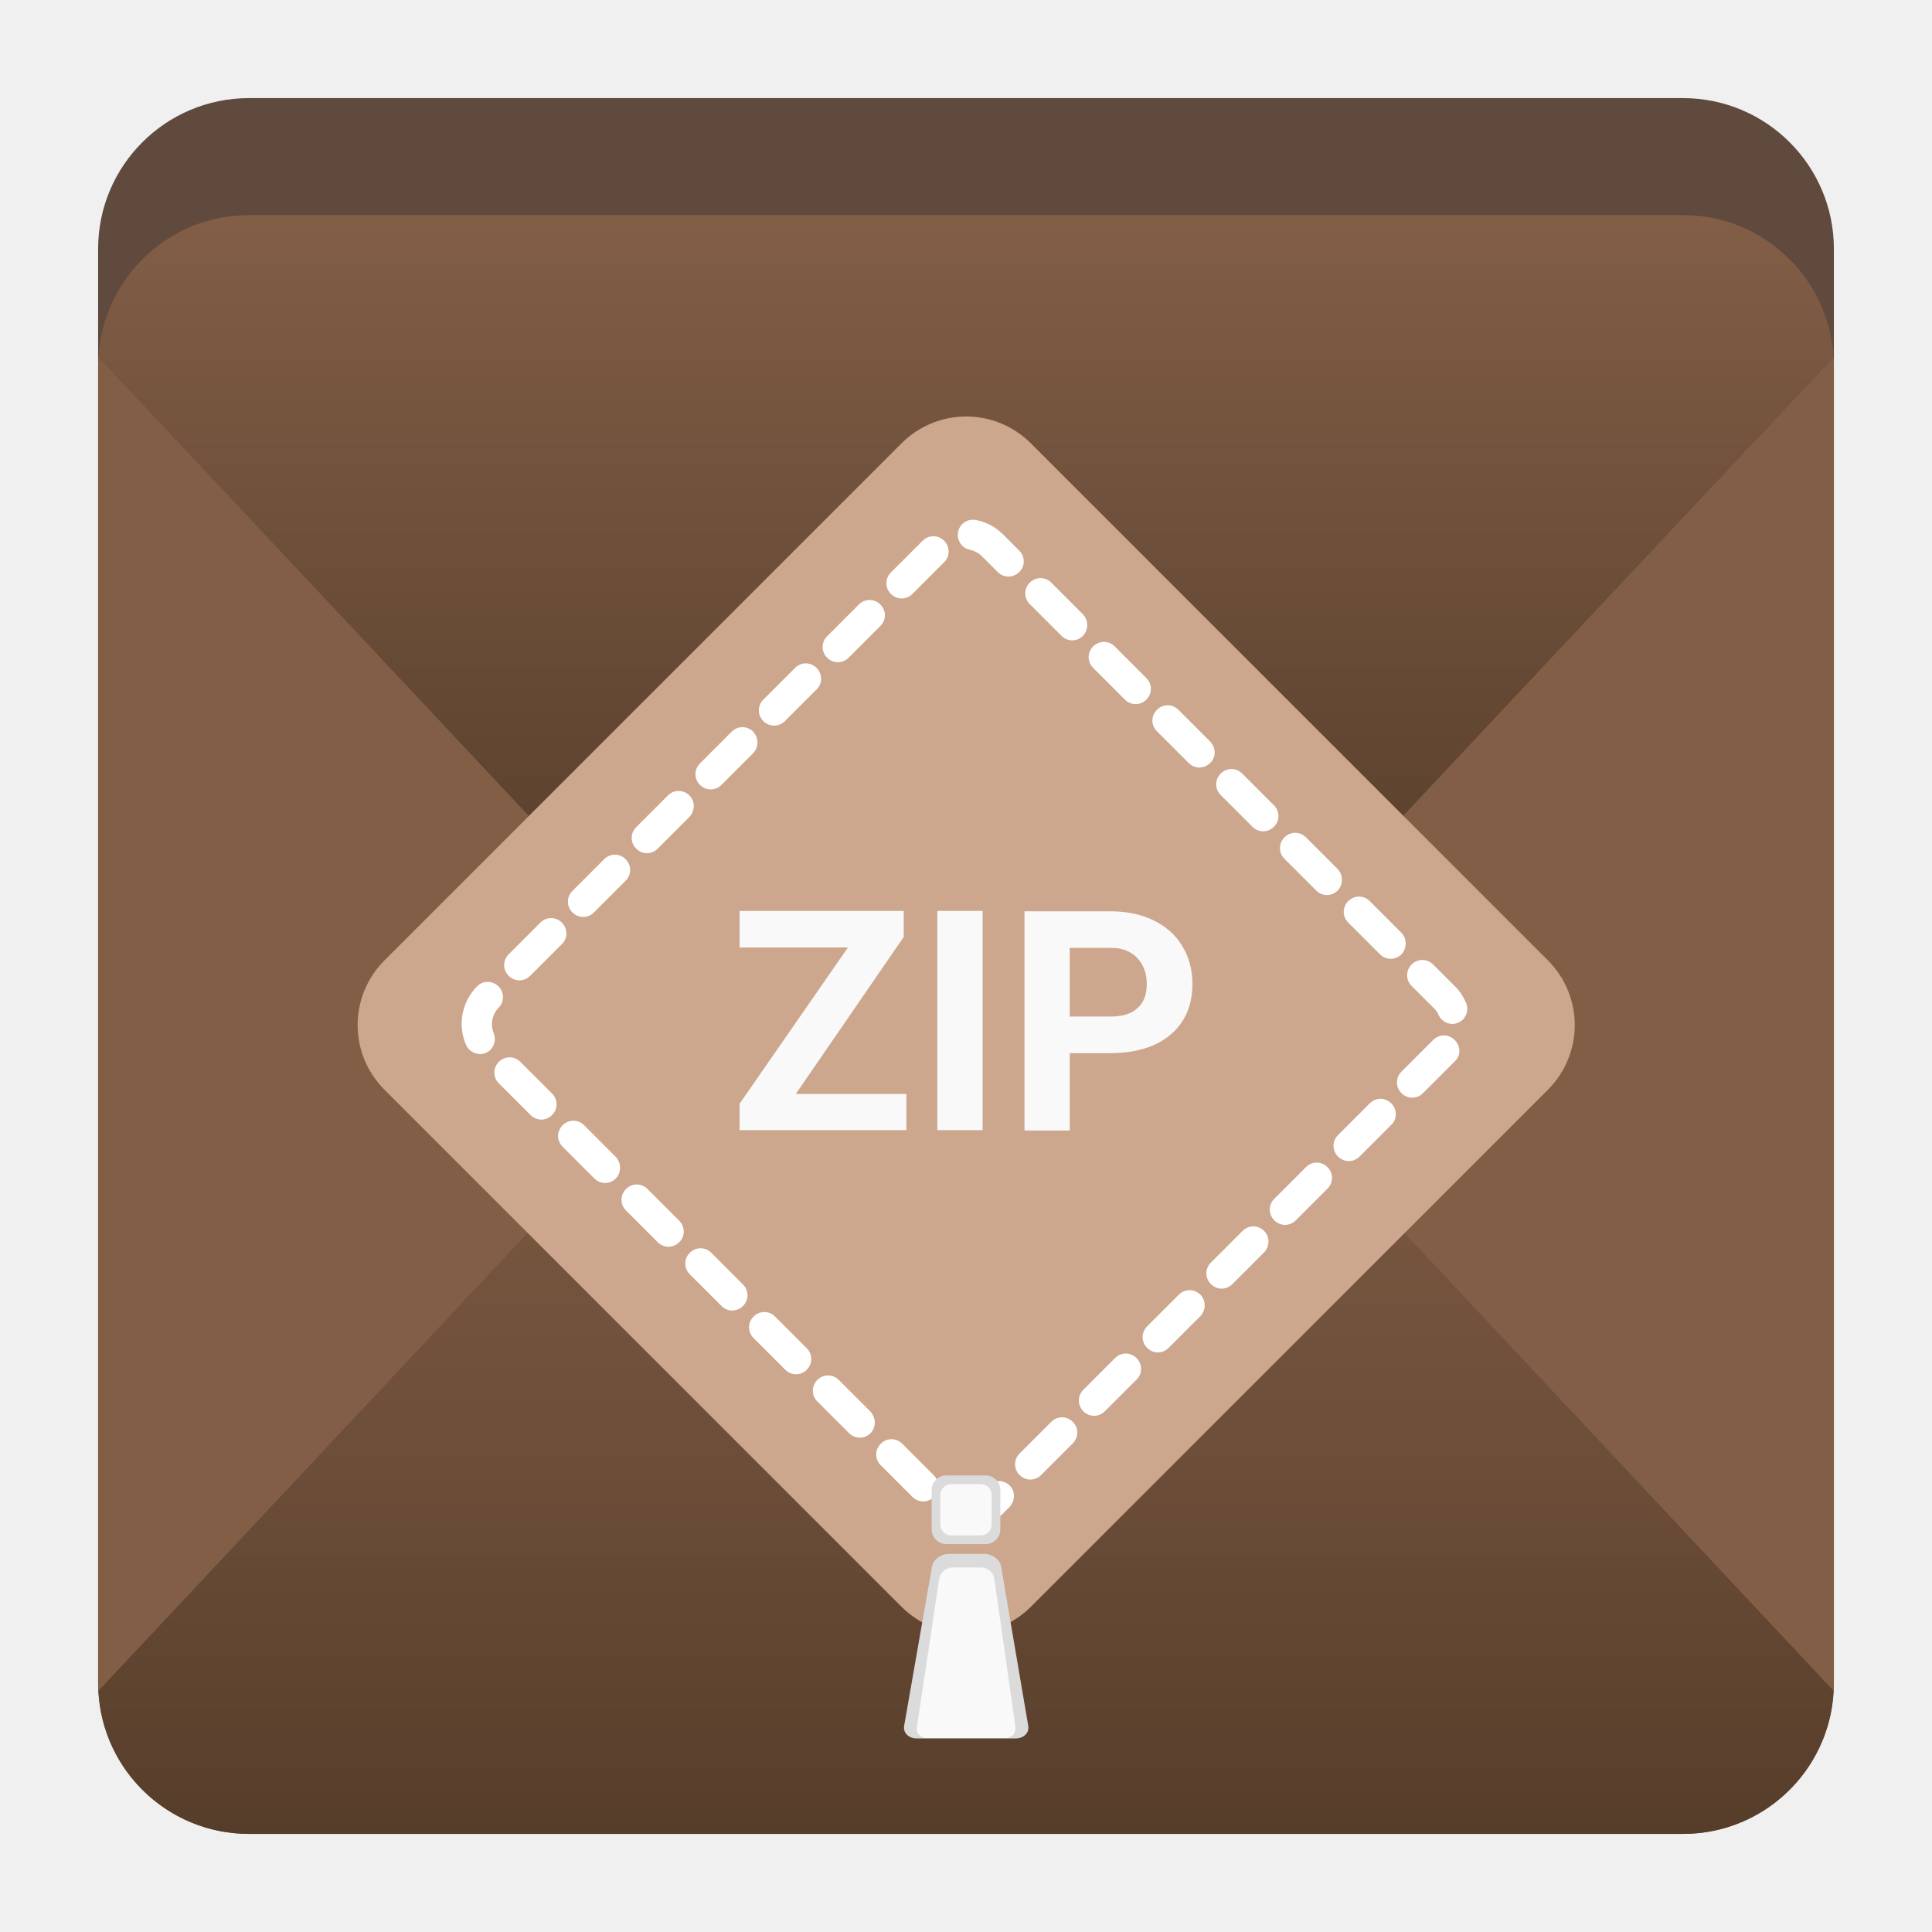
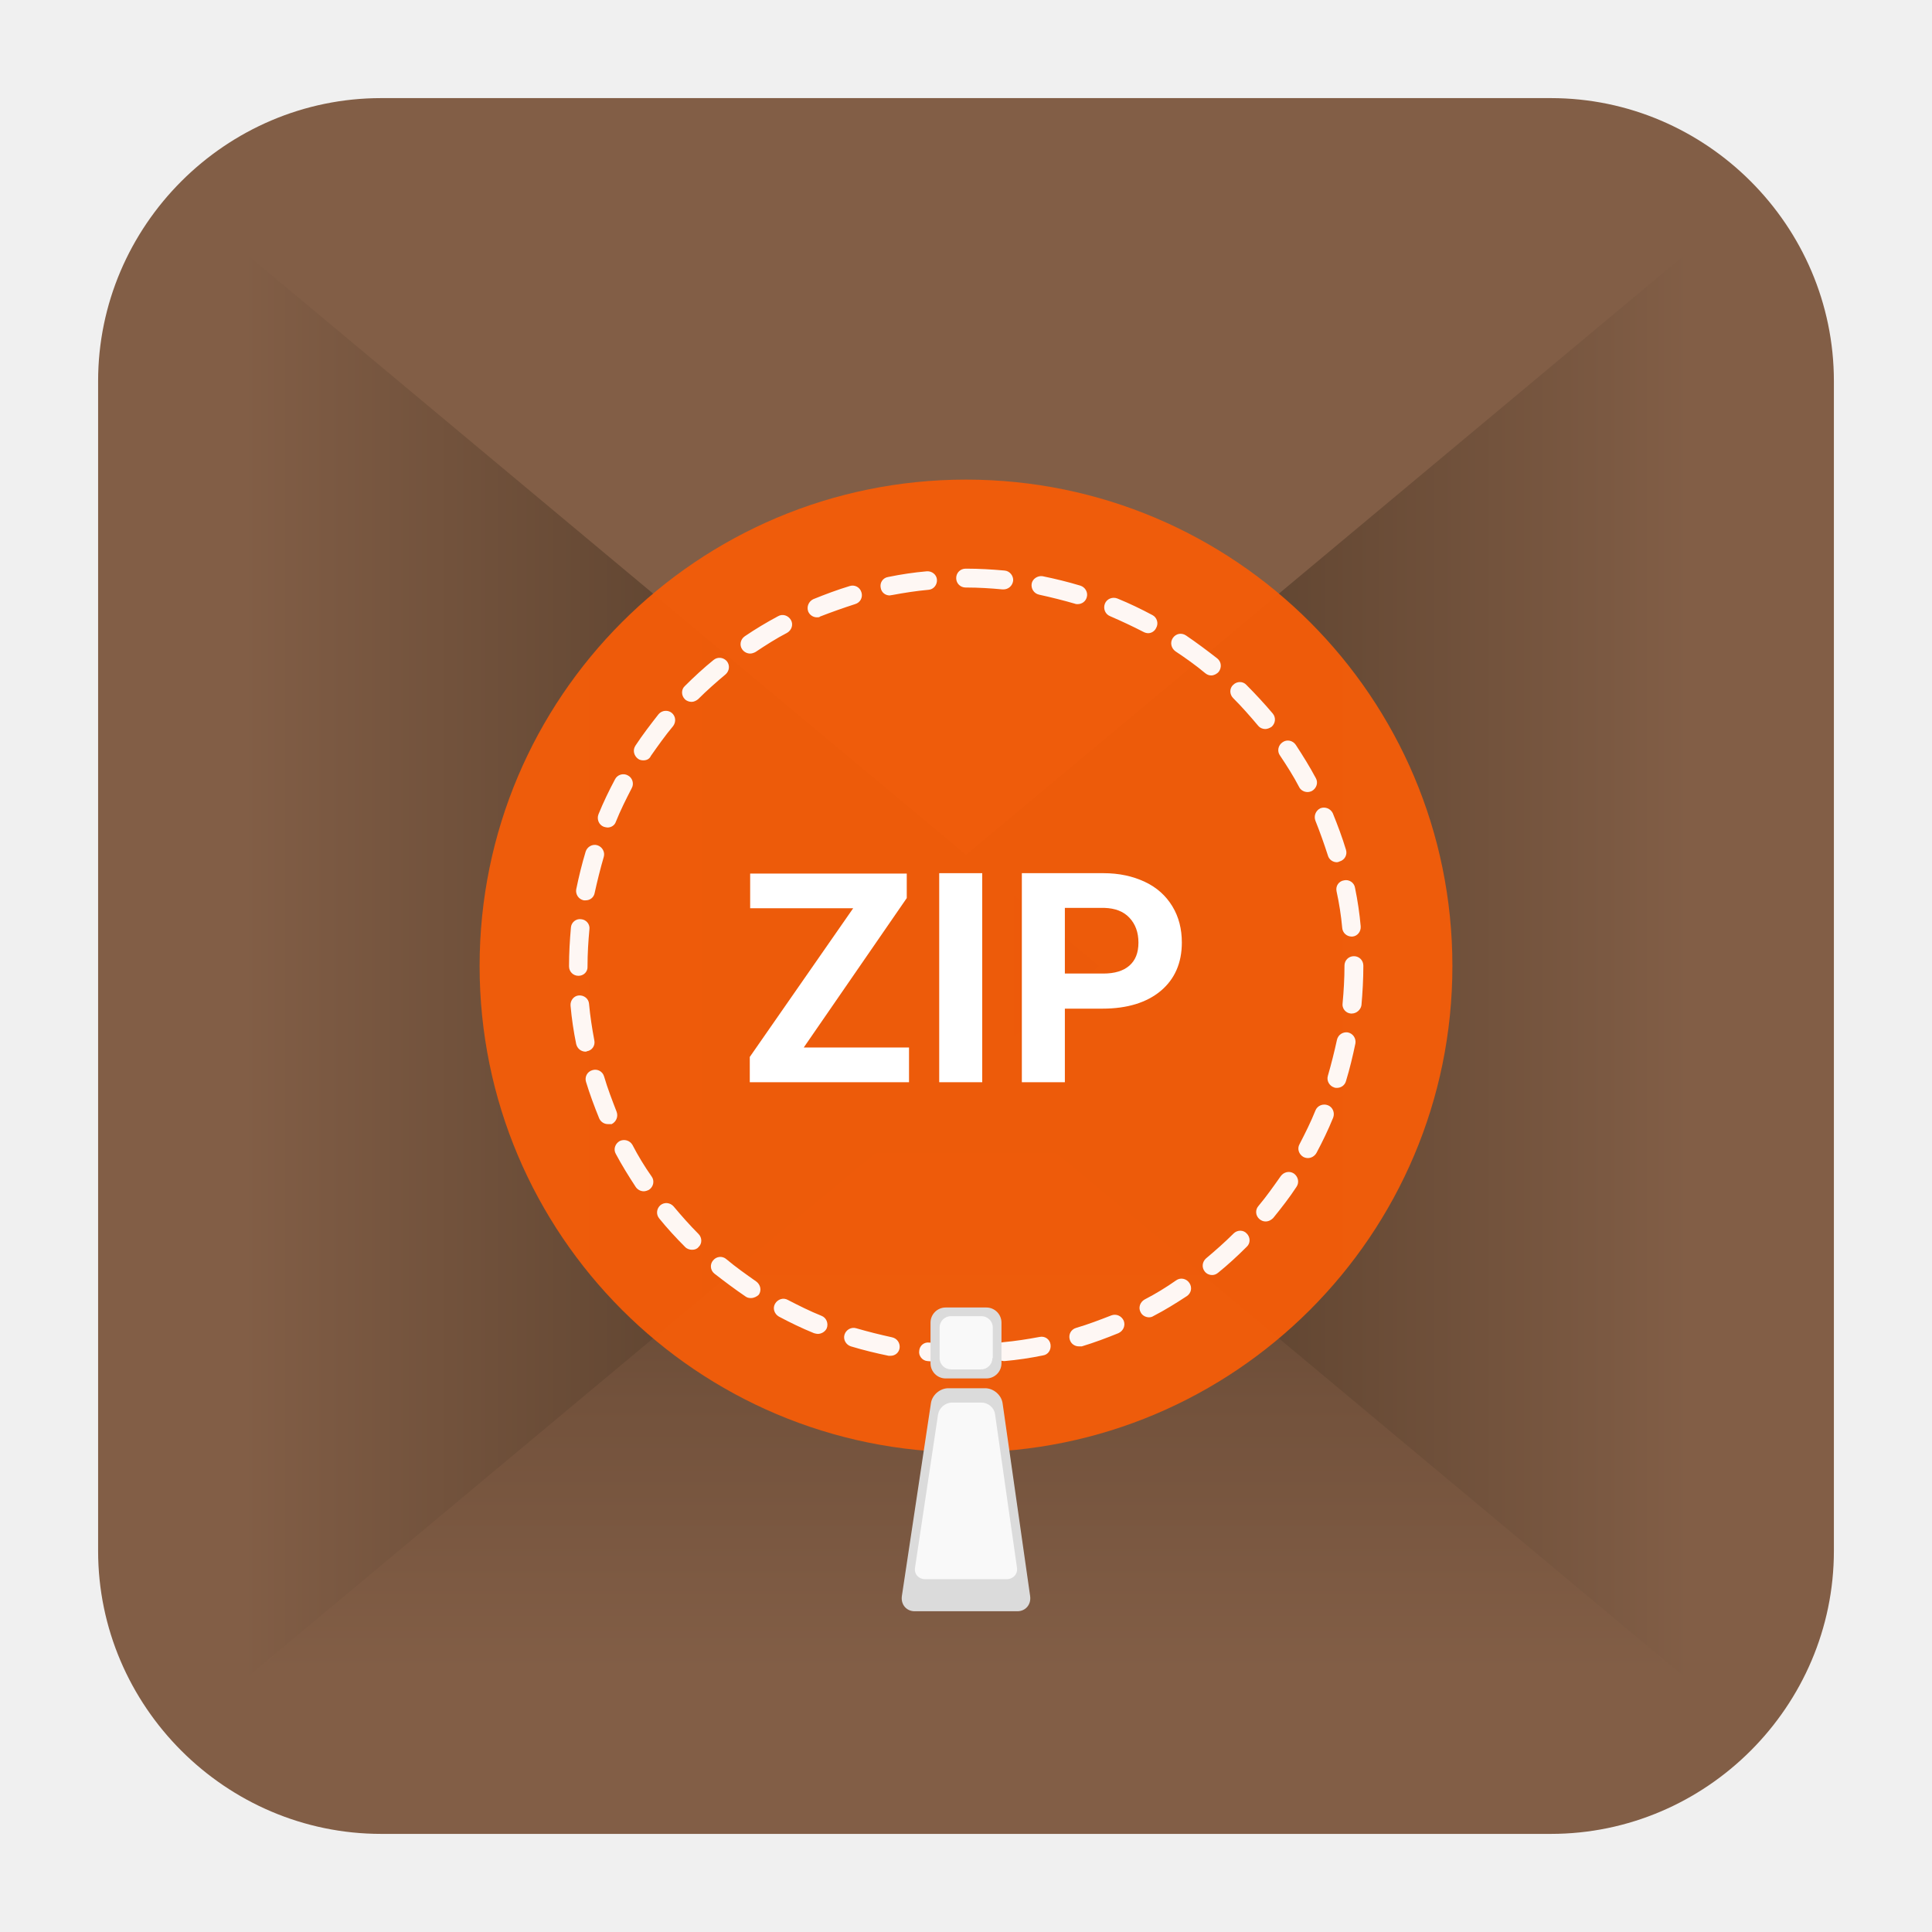
<svg xmlns="http://www.w3.org/2000/svg" version="1.1" id="Layer_1" x="0px" y="0px" viewBox="0 0 512 512" style="enable-background:new 0 0 512 512;" xml:space="preserve">
  <style type="text/css">
- 	.st0{fill:#E8E8E8;}
- 	.st1{fill:#60493D;}
- 	.st2{fill:#825E46;}
- 	.st3{fill:url(#SVGID_1_);}
- 	.st4{fill:url(#SVGID_2_);}
- 	.st5{fill:#CCA68D;}
+ 	.st0{fill:#825E46;}
+ 	.st1{fill:url(#SVGID_1_);}
+ 	.st2{fill:url(#SVGID_2_);}
+ 	.st3{fill:url(#SVGID_3_);}
+ 	.st4{opacity:0.95;fill:#F45C08;enable-background:new    ;}
+ 	.st5{opacity:0.95;enable-background:new    ;}
	.st6{fill:#FFFFFF;}
	.st7{fill:#DBDBDB;}
	.st8{fill:#F9F9F9;}
</style>
  <g>
-     <path class="st0" d="M446,486H66c-22.1,0-40-17.9-40-40V66c0-22.1,17.9-40,40-40h380c22.1,0,40,17.9,40,40v380   C486,468.1,468.1,486,446,486z" />
-     <path class="st1" d="M446,486H66c-22.1,0-40-17.9-40-40V66c0-22.1,17.9-40,40-40h380c22.1,0,40,17.9,40,40v380   C486,468.1,468.1,486,446,486z" />
+     <path class="st0" d="M411,486H101c-41.2,0-75-33.8-75-75V101c0-41.2,33.8-75,75-75h310c41.2,0,75,33.8,75,75v310   C486,452.2,452.2,486,411,486z" />
    <g>
-       <path class="st2" d="M26.1,94.6c0,0.8-0.1,1.6-0.1,2.4v349c0,0.7,0,1.4,0.1,2.1l165.8-176.8L26.1,94.6z" />
-       <path class="st2" d="M320.1,271.3l165.8,176.8c0-0.7,0.1-1.4,0.1-2.1V97c0-0.8,0-1.6-0.1-2.4L320.1,271.3z" />
-       <linearGradient id="SVGID_1_" gradientUnits="userSpaceOnUse" x1="256" y1="26" x2="256" y2="309" gradientTransform="matrix(1 0 0 -1 0 512)">
-         <stop offset="0" style="stop-color:#563D2A" />
-         <stop offset="0.362" style="stop-color:#6D4E39" />
-         <stop offset="0.717" style="stop-color:#7D5A43" />
-         <stop offset="1" style="stop-color:#825E46" />
+       <linearGradient id="SVGID_1_" gradientUnits="userSpaceOnUse" x1="256" y1="70.986" x2="256" y2="286.728" gradientTransform="matrix(1 0 0 -1 0 514)">
+         <stop offset="0" style="stop-color:#825E46" />
+         <stop offset="0.329" style="stop-color:#73523C" />
+         <stop offset="0.962" style="stop-color:#4B3423" />
+         <stop offset="1" style="stop-color:#483221" />
      </linearGradient>
-       <path class="st3" d="M320.1,271.3L256,203l-64.1,68.3L26.1,448.1c0,0,0,0,0,0.1C27.2,469.3,44.6,486,66,486h380    c21.4,0,38.8-16.7,39.9-37.8c0,0,0,0,0-0.1L320.1,271.3z" />
-       <linearGradient id="SVGID_2_" gradientUnits="userSpaceOnUse" x1="256" y1="172.3" x2="256" y2="455" gradientTransform="matrix(1 0 0 -1 0 512)">
+       <polygon class="st1" points="68.9,443 256,227.3 443.1,443   " />
+       <linearGradient id="SVGID_2_" gradientUnits="userSpaceOnUse" x1="220.708" y1="258" x2="447.57" y2="258" gradientTransform="matrix(1 0 0 -1 0 514)">
        <stop offset="0" style="stop-color:#483221" />
        <stop offset="0.312" style="stop-color:#563D2A" />
        <stop offset="0.902" style="stop-color:#7B5942" />
        <stop offset="1" style="stop-color:#825E46" />
      </linearGradient>
-       <path class="st4" d="M485.9,94.5C484.6,73.6,467.3,57,446,57H66c-21.3,0-38.6,16.6-39.9,37.5v0.1l165.8,176.8l64.1,68.3l64.1-68.3    L485.9,94.5C485.9,94.6,485.9,94.5,485.9,94.5z" />
+       <polygon class="st2" points="447.6,445.4 220.7,256 447.6,66.6   " />
+       <linearGradient id="SVGID_3_" gradientUnits="userSpaceOnUse" x1="64.43" y1="258" x2="291.292" y2="258" gradientTransform="matrix(1 0 0 -1 0 514)">
+         <stop offset="0" style="stop-color:#825E46" />
+         <stop offset="9.840000e-02" style="stop-color:#7B5942" />
+         <stop offset="0.688" style="stop-color:#563D2A" />
+         <stop offset="1" style="stop-color:#483221" />
+       </linearGradient>
+       <polygon class="st3" points="64.4,445.4 291.3,256 64.4,66.6   " />
+     </g>
+     <circle class="st4" cx="256" cy="256" r="128.9" />
+     <g class="st5">
+       <g>
+         <path class="st6" d="M256.1,361.2L256.1,361.2c-3.5,0-6.9-0.2-10.3-0.5c-1.4-0.1-2.4-1.4-2.2-2.7c0.1-1.4,1.3-2.4,2.7-2.2     c3.2,0.3,6.5,0.5,9.8,0.5c1.4,0,2.5,1.1,2.5,2.5S257.4,361.2,256.1,361.2z M266.1,360.7c-1.3,0-2.4-1-2.5-2.3     c-0.1-1.4,0.9-2.6,2.2-2.7c3.3-0.3,6.5-0.8,9.7-1.4c1.4-0.3,2.7,0.6,2.9,2s-0.6,2.7-2,2.9c-3.4,0.7-6.8,1.2-10.2,1.5     C266.3,360.7,266.2,360.7,266.1,360.7z M236,359.3c-0.2,0-0.3,0-0.5,0c-3.4-0.7-6.7-1.5-10-2.5c-1.3-0.4-2.1-1.8-1.7-3.1     c0.4-1.3,1.8-2.1,3.1-1.7c3.1,0.9,6.3,1.7,9.5,2.4c1.4,0.3,2.2,1.6,2,2.9C238.2,358.5,237.2,359.3,236,359.3z M285.9,356.8     c-1.1,0-2.1-0.7-2.4-1.8c-0.4-1.3,0.3-2.7,1.7-3.1c3.1-0.9,6.2-2.1,9.3-3.3c1.3-0.5,2.7,0.1,3.3,1.4c0.5,1.3-0.1,2.7-1.4,3.3     c-3.2,1.3-6.4,2.5-9.7,3.5C286.4,356.8,286.1,356.8,285.9,356.8z M216.7,353.5c-0.3,0-0.6-0.1-1-0.2c-3.2-1.3-6.3-2.8-9.3-4.4     c-1.2-0.7-1.7-2.2-1-3.4c0.7-1.2,2.2-1.7,3.4-1c2.9,1.5,5.9,3,8.9,4.2c1.3,0.5,1.9,2,1.4,3.3     C218.7,352.9,217.7,353.5,216.7,353.5z M304.5,349.1c-0.9,0-1.8-0.5-2.2-1.3c-0.7-1.2-0.2-2.7,1-3.4c2.9-1.5,5.7-3.2,8.4-5.1     c1.1-0.8,2.7-0.5,3.5,0.7s0.5,2.7-0.7,3.5c-2.9,1.9-5.8,3.7-8.9,5.3C305.3,349,304.9,349.1,304.5,349.1z M199,344     c-0.5,0-1-0.1-1.4-0.4c-2.8-1.9-5.6-4-8.3-6.1c-1.1-0.9-1.2-2.5-0.3-3.5c0.9-1.1,2.5-1.2,3.5-0.3c2.5,2.1,5.2,4,7.9,5.9     c1.1,0.8,1.5,2.3,0.7,3.5C200.6,343.6,199.8,344,199,344z M321.2,337.9c-0.7,0-1.4-0.3-1.9-0.9c-0.9-1.1-0.7-2.6,0.3-3.5     c2.5-2.1,5-4.3,7.3-6.6c1-1,2.6-1,3.5,0c1,1,1,2.6,0,3.5c-2.4,2.4-5,4.8-7.6,6.9C322.3,337.7,321.8,337.9,321.2,337.9z      M183.4,331.2c-0.6,0-1.3-0.2-1.8-0.7c-2.4-2.4-4.8-5-6.9-7.6c-0.9-1.1-0.7-2.6,0.3-3.5c1.1-0.9,2.6-0.7,3.5,0.3     c2.1,2.5,4.3,5,6.6,7.3c1,1,1,2.6,0,3.5C184.7,331,184.1,331.2,183.4,331.2z M335.4,323.7c-0.6,0-1.1-0.2-1.6-0.6     c-1.1-0.9-1.2-2.5-0.3-3.5c2.1-2.5,4-5.2,5.9-7.9c0.8-1.1,2.3-1.5,3.5-0.7c1.1,0.8,1.5,2.3,0.7,3.5c-1.9,2.9-4,5.6-6.2,8.3     C336.9,323.3,336.2,323.7,335.4,323.7z M170.6,315.7c-0.8,0-1.6-0.4-2.1-1.1c-1.9-2.9-3.7-5.8-5.3-8.8c-0.7-1.2-0.2-2.7,1-3.4     c1.2-0.6,2.7-0.2,3.4,1c1.5,2.9,3.2,5.7,5.1,8.4c0.8,1.1,0.5,2.7-0.7,3.5C171.6,315.5,171.1,315.7,170.6,315.7z M346.6,306.9     c-0.4,0-0.8-0.1-1.2-0.3c-1.2-0.7-1.7-2.2-1-3.4c1.5-2.9,3-5.9,4.2-8.9c0.5-1.3,2-1.9,3.3-1.4c1.3,0.5,1.9,2,1.4,3.3     c-1.3,3.2-2.8,6.3-4.4,9.3C348.4,306.4,347.5,306.9,346.6,306.9z M161.1,297.9c-1,0-1.9-0.6-2.3-1.5c-1.3-3.2-2.5-6.4-3.5-9.7     c-0.4-1.3,0.3-2.7,1.7-3.1c1.3-0.4,2.7,0.3,3.1,1.7c0.9,3.1,2.1,6.2,3.3,9.3c0.5,1.3-0.1,2.7-1.3,3.3     C161.7,297.9,161.4,297.9,161.1,297.9z M354.3,288.3c-0.2,0-0.5,0-0.7-0.1c-1.3-0.4-2.1-1.8-1.7-3.1c0.9-3.1,1.7-6.3,2.4-9.5     c0.3-1.4,1.6-2.2,2.9-2c1.4,0.3,2.2,1.6,2,2.9c-0.7,3.4-1.5,6.7-2.5,10C356.4,287.6,355.4,288.3,354.3,288.3z M155.2,278.7     c-1.2,0-2.2-0.8-2.5-2c-0.7-3.4-1.2-6.8-1.5-10.2c-0.1-1.4,0.9-2.6,2.2-2.7c1.4-0.1,2.6,0.9,2.7,2.2c0.3,3.3,0.8,6.5,1.4,9.7     c0.3,1.4-0.6,2.7-2,2.9C155.6,278.6,155.4,278.7,155.2,278.7z M358.2,268.6c-0.1,0-0.2,0-0.2,0c-1.4-0.1-2.4-1.4-2.2-2.7     c0.3-3.2,0.5-6.6,0.5-9.8v-0.2c0-1.4,1.1-2.5,2.5-2.5s2.5,1.1,2.5,2.5v0.2c0,3.4-0.2,6.9-0.5,10.3     C360.6,267.6,359.5,268.6,358.2,268.6z M153.3,258.6c-1.4,0-2.5-1.1-2.5-2.5V256c0-3.4,0.2-6.8,0.5-10.2c0.1-1.4,1.4-2.4,2.7-2.2     c1.4,0.1,2.4,1.4,2.2,2.7c-0.3,3.2-0.5,6.5-0.5,9.7v0.1C155.8,257.5,154.7,258.6,153.3,258.6z M358.2,248.2c-1.3,0-2.4-1-2.5-2.3     c-0.3-3.3-0.8-6.5-1.5-9.7c-0.3-1.4,0.6-2.7,2-2.9c1.3-0.3,2.7,0.6,2.9,2c0.7,3.4,1.2,6.8,1.5,10.2c0.1,1.4-0.9,2.6-2.2,2.7     C358.4,248.2,358.3,248.2,358.2,248.2z M155.2,238.6c-0.2,0-0.3,0-0.5,0c-1.4-0.3-2.2-1.6-2-2.9c0.7-3.4,1.5-6.7,2.5-10     c0.4-1.3,1.8-2.1,3.1-1.7c1.3,0.4,2.1,1.8,1.7,3.1c-0.9,3.1-1.7,6.3-2.4,9.5C157.4,237.8,156.4,238.6,155.2,238.6z M354.3,228.5     c-1.1,0-2.1-0.7-2.4-1.8c-1-3.1-2.1-6.2-3.3-9.2c-0.5-1.3,0.1-2.7,1.3-3.3c1.3-0.5,2.7,0.1,3.3,1.3c1.3,3.2,2.5,6.4,3.5,9.7     c0.4,1.3-0.3,2.7-1.7,3.1C354.8,228.4,354.5,228.5,354.3,228.5z M161,219.3c-0.3,0-0.6-0.1-1-0.2c-1.3-0.5-1.9-2-1.4-3.3     c1.3-3.2,2.8-6.3,4.4-9.3c0.6-1.2,2.2-1.7,3.4-1c1.2,0.6,1.7,2.2,1,3.4c-1.5,2.9-3,5.9-4.2,8.9C162.9,218.7,162,219.3,161,219.3z      M346.5,209.9c-0.9,0-1.8-0.5-2.2-1.3c-1.5-2.9-3.3-5.7-5.1-8.4c-0.8-1.1-0.5-2.7,0.7-3.5c1.1-0.8,2.7-0.5,3.5,0.7     c1.9,2.9,3.7,5.8,5.3,8.8c0.7,1.2,0.2,2.7-1,3.4C347.3,209.8,346.9,209.9,346.5,209.9z M170.5,201.5c-0.5,0-1-0.1-1.4-0.4     c-1.1-0.8-1.5-2.3-0.7-3.5c1.9-2.9,4-5.6,6.1-8.3c0.9-1.1,2.5-1.2,3.5-0.4c1.1,0.9,1.2,2.4,0.4,3.5c-2.1,2.5-4,5.2-5.9,7.9     C172.1,201.2,171.3,201.5,170.5,201.5z M335.3,193.2c-0.7,0-1.4-0.3-1.9-0.9c-2.1-2.5-4.3-5-6.6-7.3c-1-1-1-2.6,0-3.5     c1-1,2.6-1,3.5,0c2.4,2.4,4.8,5,7,7.6c0.9,1.1,0.7,2.6-0.3,3.5C336.4,193,335.8,193.2,335.3,193.2z M183.3,186     c-0.6,0-1.3-0.2-1.8-0.7c-1-1-1-2.6,0-3.5c2.4-2.4,5-4.8,7.6-6.9c1.1-0.9,2.6-0.7,3.5,0.3c0.9,1.1,0.7,2.6-0.3,3.5     c-2.5,2.1-5,4.3-7.3,6.6C184.5,185.7,183.9,186,183.3,186z M321,179c-0.6,0-1.1-0.2-1.6-0.6c-2.5-2.1-5.2-4-7.9-5.8     c-1.1-0.8-1.5-2.3-0.7-3.5c0.8-1.2,2.3-1.5,3.5-0.7c2.8,1.9,5.6,4,8.3,6.1c1.1,0.9,1.2,2.4,0.4,3.5     C322.5,178.6,321.7,179,321,179z M198.8,173.2c-0.8,0-1.6-0.4-2.1-1.1c-0.8-1.1-0.5-2.7,0.7-3.5c2.8-1.9,5.8-3.7,8.8-5.3     c1.2-0.7,2.7-0.2,3.4,1c0.7,1.2,0.2,2.7-1,3.4c-2.9,1.5-5.7,3.3-8.4,5.1C199.8,173,199.3,173.2,198.8,173.2z M304.3,167.8     c-0.4,0-0.8-0.1-1.2-0.3c-2.9-1.5-5.9-2.9-8.9-4.2c-1.3-0.5-1.9-2-1.4-3.3c0.5-1.3,2-1.9,3.3-1.4c3.2,1.3,6.3,2.8,9.3,4.4     c1.2,0.6,1.7,2.2,1,3.4C306,167.3,305.1,167.8,304.3,167.8z M216.5,163.6c-1,0-1.9-0.6-2.3-1.5c-0.5-1.3,0.1-2.7,1.3-3.3     c3.2-1.3,6.4-2.5,9.7-3.5c1.3-0.4,2.7,0.3,3.1,1.7c0.4,1.3-0.3,2.7-1.7,3.1c-3.1,1-6.2,2.1-9.3,3.3     C217.2,163.6,216.8,163.6,216.5,163.6z M285.6,160.1c-0.2,0-0.5,0-0.7-0.1c-3.1-0.9-6.3-1.7-9.5-2.4c-1.4-0.3-2.2-1.6-2-2.9     s1.6-2.2,2.9-2c3.4,0.7,6.7,1.5,10,2.5c1.3,0.4,2.1,1.8,1.7,3.1C287.7,159.4,286.7,160.1,285.6,160.1z M235.8,157.8     c-1.2,0-2.2-0.8-2.4-2c-0.3-1.4,0.6-2.7,2-2.9c3.4-0.7,6.8-1.2,10.2-1.5c1.4-0.1,2.6,0.9,2.7,2.2c0.1,1.4-0.9,2.6-2.2,2.7     c-3.3,0.3-6.5,0.8-9.7,1.4C236.1,157.7,235.9,157.8,235.8,157.8z M265.9,156.2c-0.1,0-0.2,0-0.2,0c-3.2-0.3-6.4-0.5-9.6-0.5h-0.2     c-1.4,0-2.5-1.1-2.5-2.5s1.1-2.5,2.5-2.5h0.2c3.4,0,6.8,0.2,10.1,0.5c1.4,0.1,2.4,1.4,2.3,2.7     C268.3,155.3,267.2,156.2,265.9,156.2z" />
+       </g>
+     </g>
+     <g>
+       <path class="st7" d="M273,423c0.3,2.2-1.2,4-3.4,4h-27.2c-2.2,0-3.7-1.8-3.4-4l7.7-51.1c0.3-2.2,2.4-4,4.6-4h9.8    c2.2,0,4.3,1.8,4.6,4L273,423z" />
+       <g>
+         <path class="st7" d="M265.4,361.3c0,2.2-1.8,4-4,4h-10.8c-2.2,0-4-1.8-4-4v-10.8c0-2.2,1.8-4,4-4h10.8c2.2,0,4,1.8,4,4V361.3z" />
+         <path class="st8" d="M263,359.9c0,1.6-1.3,3-3,3H252c-1.6,0-3-1.3-3-3v-8.1c0-1.6,1.3-3,3-3h8.1c1.6,0,3,1.3,3,3V359.9z" />
+       </g>
+       <path class="st8" d="M269.5,415.4c0.3,1.7-1,3.1-2.7,3.1h-21.6c-1.8,0-3-1.4-2.7-3.1l6.1-40.6c0.3-1.7,1.9-3.1,3.7-3.1h7.8    c1.8,0,3.4,1.4,3.6,3.1L269.5,415.4z" />
+     </g>
+     <g>
+       <path class="st6" d="M213,277.6h27.9v9.2h-42.2v-6.7l27.4-39.4h-27.3v-9.2h41.5v6.5L213,277.6z" />
+       <path class="st6" d="M260.3,286.8h-11.4v-55.4h11.4V286.8z" />
+       <path class="st6" d="M282.2,267.3v19.5h-11.4v-55.4h21.6c4.2,0,7.8,0.8,11,2.3c3.2,1.5,5.6,3.7,7.3,6.5c1.7,2.8,2.5,6,2.5,9.6    c0,5.4-1.9,9.7-5.6,12.8c-3.7,3.1-8.9,4.7-15.4,4.7L282.2,267.3L282.2,267.3z M282.2,258h10.2c3,0,5.3-0.7,6.9-2.1    c1.6-1.4,2.4-3.4,2.4-6.1c0-2.7-0.8-4.9-2.4-6.6c-1.6-1.7-3.8-2.5-6.6-2.6h-10.5L282.2,258L282.2,258z" />
    </g>
  </g>
-   <g>
-     <path class="st5" d="M410.2,288.8l-137,137c-9.5,9.5-24.8,9.5-34.3,0l-137-137c-9.5-9.5-9.5-24.8,0-34.3l137-137   c9.5-9.5,24.8-9.5,34.3,0l137,137C419.7,264,419.7,279.3,410.2,288.8z" />
-     <path class="st6" d="M385.6,281.2l-8.5,8.5c-1.6,1.6-4.1,1.6-5.7,0s-1.6-4.1,0-5.7l8.4-8.4c1.6-1.6,4.1-1.6,5.7,0   S387.2,279.7,385.6,281.2z M368.7,298.1l-8.4,8.4c-1.6,1.6-4.1,1.6-5.7,0s-1.6-4.1,0-5.7l8.4-8.4c1.6-1.6,4.1-1.6,5.7,0   S370.3,296.6,368.7,298.1z M351.8,315l-8.4,8.4c-1.6,1.6-4.1,1.6-5.7,0c-1.6-1.6-1.6-4.1,0-5.7l8.4-8.4c1.6-1.6,4.1-1.6,5.7,0   S353.4,313.4,351.8,315z M335,331.9l-8.4,8.4c-1.6,1.6-4.1,1.6-5.7,0c-1.6-1.6-1.6-4.1,0-5.7l8.4-8.4c1.6-1.6,4.1-1.6,5.7,0   S336.5,330.3,335,331.9z M318.1,348.8l-8.4,8.4c-1.6,1.6-4.1,1.6-5.7,0s-1.6-4.1,0-5.7l8.4-8.4c1.6-1.6,4.1-1.6,5.7,0   S319.6,347.2,318.1,348.8z M301.2,365.6l-8.4,8.4c-1.6,1.6-4.1,1.6-5.7,0s-1.6-4.1,0-5.7l8.4-8.4c1.6-1.6,4.1-1.6,5.7,0   S302.8,364.1,301.2,365.6z M284.3,382.5l-8.4,8.4c-1.6,1.6-4.1,1.6-5.7,0s-1.6-4.1,0-5.7l8.4-8.4c1.6-1.6,4.1-1.6,5.7,0   S285.9,380.9,284.3,382.5z M267.5,399.4l-1.6,1.6c-3.3,3.3-8,4.7-12.5,3.9c-2.2-0.4-3.6-2.5-3.2-4.7c0.4-2.2,2.5-3.6,4.7-3.2   c2,0.4,4-0.2,5.4-1.7l1.6-1.6c1.6-1.6,4.1-1.6,5.7,0S269,397.8,267.5,399.4z M387.7,270.2c-0.3,0.3-0.8,0.6-1.2,0.8   c-2,0.9-4.4,0-5.3-2.1c-0.3-0.7-0.7-1.3-1.3-1.8l-5.8-5.8c-1.6-1.6-1.6-4.1,0-5.7c1.6-1.6,4.1-1.6,5.7,0l5.8,5.8   c1.2,1.2,2.2,2.7,2.9,4.3C389.2,267.3,388.8,269,387.7,270.2z M247.5,396.7c-1.6,1.6-4.1,1.6-5.7,0l-8.4-8.4   c-1.6-1.6-1.6-4.1,0-5.7c1.6-1.6,4.1-1.6,5.7,0l8.4,8.4C249.1,392.6,249.1,395.2,247.5,396.7z M371.4,252.9c-1.6,1.6-4.1,1.6-5.7,0   l-8.4-8.4c-1.6-1.6-1.6-4.1,0-5.7s4.1-1.6,5.7,0l8.4,8.4C372.9,248.8,372.9,251.3,371.4,252.9z M230.7,379.8   c-1.6,1.6-4.1,1.6-5.7,0l-8.4-8.4c-1.6-1.6-1.6-4.1,0-5.7c1.6-1.6,4.1-1.6,5.7,0l8.4,8.4C232.2,375.8,232.2,378.3,230.7,379.8z    M354.5,236c-1.6,1.6-4.1,1.6-5.7,0l-8.4-8.4c-1.6-1.6-1.6-4.1,0-5.7s4.1-1.6,5.7,0l8.4,8.4C356,231.9,356,234.4,354.5,236z    M213.8,363c-1.6,1.6-4.1,1.6-5.7,0l-8.4-8.4c-1.6-1.6-1.6-4.1,0-5.7c1.6-1.6,4.1-1.6,5.7,0l8.4,8.4   C215.4,358.9,215.4,361.4,213.8,363z M337.6,219.1c-1.6,1.6-4.1,1.6-5.7,0l-8.4-8.4c-1.6-1.6-1.6-4.1,0-5.7s4.1-1.6,5.7,0l8.4,8.4   C339.2,215,339.2,217.6,337.6,219.1z M196.9,346.1c-1.6,1.6-4.1,1.6-5.7,0l-8.4-8.4c-1.6-1.6-1.6-4.1,0-5.7c1.6-1.6,4.1-1.6,5.7,0   l8.4,8.4C198.5,342,198.5,344.5,196.9,346.1z M320.7,202.2c-1.6,1.6-4.1,1.6-5.7,0l-8.4-8.4c-1.6-1.6-1.6-4.1,0-5.7s4.1-1.6,5.7,0   l8.4,8.4C322.3,198.2,322.3,200.7,320.7,202.2z M180,329.2c-1.6,1.6-4.1,1.6-5.7,0l-8.4-8.4c-1.6-1.6-1.6-4.1,0-5.7   c1.6-1.6,4.1-1.6,5.7,0l8.4,8.4C181.6,325.1,181.6,327.7,180,329.2z M303.8,185.4c-1.6,1.6-4.1,1.6-5.7,0l-8.4-8.4   c-1.6-1.6-1.6-4.1,0-5.7c1.6-1.6,4.1-1.6,5.7,0l8.4,8.4C305.4,181.3,305.4,183.8,303.8,185.4z M163.2,312.3c-1.6,1.6-4.1,1.6-5.7,0   l-8.4-8.4c-1.6-1.6-1.6-4.1,0-5.7s4.1-1.6,5.7,0l8.4,8.4C164.7,308.2,164.7,310.8,163.2,312.3z M287,168.5c-1.6,1.6-4.1,1.6-5.7,0   l-8.4-8.4c-1.6-1.6-1.6-4.1,0-5.7s4.1-1.6,5.7,0l8.4,8.4C288.5,164.4,288.5,166.9,287,168.5z M146.3,295.5c-1.6,1.6-4.1,1.6-5.7,0   l-8.4-8.4c-1.6-1.6-1.6-4.1,0-5.7c1.6-1.6,4.1-1.6,5.7,0l8.4,8.4C147.9,291.4,147.9,293.9,146.3,295.5z M270.1,151.6   c-1.6,1.6-4.1,1.6-5.7,0l-4.2-4.2c-0.9-0.9-1.9-1.4-3.1-1.7c-2.2-0.4-3.6-2.5-3.2-4.7c0.4-2.2,2.5-3.6,4.7-3.2   c2.8,0.5,5.3,1.9,7.3,3.9l4.2,4.2C271.7,147.5,271.7,150.1,270.1,151.6z M130,278.2c-0.3,0.3-0.8,0.6-1.2,0.8   c-2,0.9-4.4-0.1-5.3-2.1c-2.3-5.3-1.1-11.4,2.9-15.5c1.6-1.6,4.1-1.6,5.7,0c1.6,1.6,1.6,4.1,0,5.7c-1.7,1.8-2.2,4.4-1.3,6.6   C131.5,275.3,131.1,277,130,278.2z M250.2,149l-8.4,8.4c-1.6,1.6-4.1,1.6-5.7,0c-1.6-1.6-1.6-4.1,0-5.7l8.4-8.4   c1.6-1.6,4.1-1.6,5.7,0C251.8,144.9,251.8,147.4,250.2,149z M233.3,165.9l-8.4,8.4c-1.6,1.6-4.1,1.6-5.7,0c-1.6-1.6-1.6-4.1,0-5.7   l8.4-8.4c1.6-1.6,4.1-1.6,5.7,0C234.9,161.8,234.9,164.3,233.3,165.9z M216.4,182.7l-8.4,8.4c-1.6,1.6-4.1,1.6-5.7,0   c-1.6-1.6-1.6-4.1,0-5.7l8.4-8.4c1.6-1.6,4.1-1.6,5.7,0C218,178.6,218,181.2,216.4,182.7z M199.6,199.6l-8.4,8.4   c-1.6,1.6-4.1,1.6-5.7,0c-1.6-1.6-1.6-4.1,0-5.7l8.4-8.4c1.6-1.6,4.1-1.6,5.7,0C201.1,195.5,201.1,198.1,199.6,199.6z M182.7,216.5   l-8.4,8.4c-1.6,1.6-4.1,1.6-5.7,0c-1.6-1.6-1.6-4.1,0-5.7l8.4-8.4c1.6-1.6,4.1-1.6,5.7,0S184.2,214.9,182.7,216.5z M165.8,233.4   l-8.4,8.4c-1.6,1.6-4.1,1.6-5.7,0c-1.6-1.6-1.6-4.1,0-5.7l8.4-8.4c1.6-1.6,4.1-1.6,5.7,0C167.4,229.3,167.4,231.8,165.8,233.4z    M148.9,250.2l-8.4,8.4c-1.6,1.6-4.1,1.6-5.7,0c-1.6-1.6-1.6-4.1,0-5.7l8.4-8.4c1.6-1.6,4.1-1.6,5.7,0   C150.5,246.2,150.5,248.7,148.9,250.2z" />
-     <g>
-       <path class="st7" d="M272.5,457.4c0.3,1.8-1.2,3.3-3.3,3.3h-26.3c-2.1,0-3.6-1.5-3.3-3.3l7.4-42.3c0.3-1.8,2.3-3.3,4.4-3.3h9.5    c2.1,0,4.1,1.5,4.4,3.3L272.5,457.4z" />
-       <g>
-         <path class="st7" d="M265.1,405.3c0,2.1-1.7,3.9-3.9,3.9h-10.4c-2.1,0-3.9-1.7-3.9-3.9v-10.4c0-2.1,1.7-3.9,3.9-3.9h10.4     c2.1,0,3.9,1.7,3.9,3.9V405.3z" />
-         <path class="st8" d="M262.8,404c0,1.6-1.3,2.9-2.9,2.9h-7.8c-1.6,0-2.9-1.3-2.9-2.9v-7.8c0-1.6,1.3-2.9,2.9-2.9h7.8     c1.6,0,2.9,1.3,2.9,2.9V404z" />
-       </g>
-       <path class="st8" d="M269.1,457.6c0.2,1.7-0.9,3-2.6,3h-20.9c-1.7,0-2.9-1.4-2.6-3l5.9-39.2c0.3-1.7,1.8-3,3.5-3h7.6    c1.7,0,3.3,1.4,3.5,3L269.1,457.6z" />
-     </g>
-   </g>
-   <g>
-     <path class="st8" d="M210.9,289.9h29.3v9.6h-44.2v-7l28.7-41.4H196v-9.7h43.5v6.9L210.9,289.9z" />
-     <path class="st8" d="M260.4,299.5h-12v-58.1h12V299.5z" />
-     <path class="st8" d="M283.5,279.1v20.5h-12v-58.1h22.7c4.4,0,8.2,0.8,11.5,2.4c3.3,1.6,5.9,3.9,7.6,6.8c1.8,2.9,2.7,6.3,2.7,10   c0,5.7-1.9,10.2-5.8,13.5c-3.9,3.3-9.3,4.9-16.2,4.9H283.5z M283.5,269.4h10.7c3.2,0,5.6-0.7,7.2-2.2c1.7-1.5,2.5-3.6,2.5-6.4   c0-2.8-0.8-5.1-2.5-6.9c-1.7-1.8-4-2.7-6.9-2.7h-11V269.4z" />
-   </g>
</svg>
